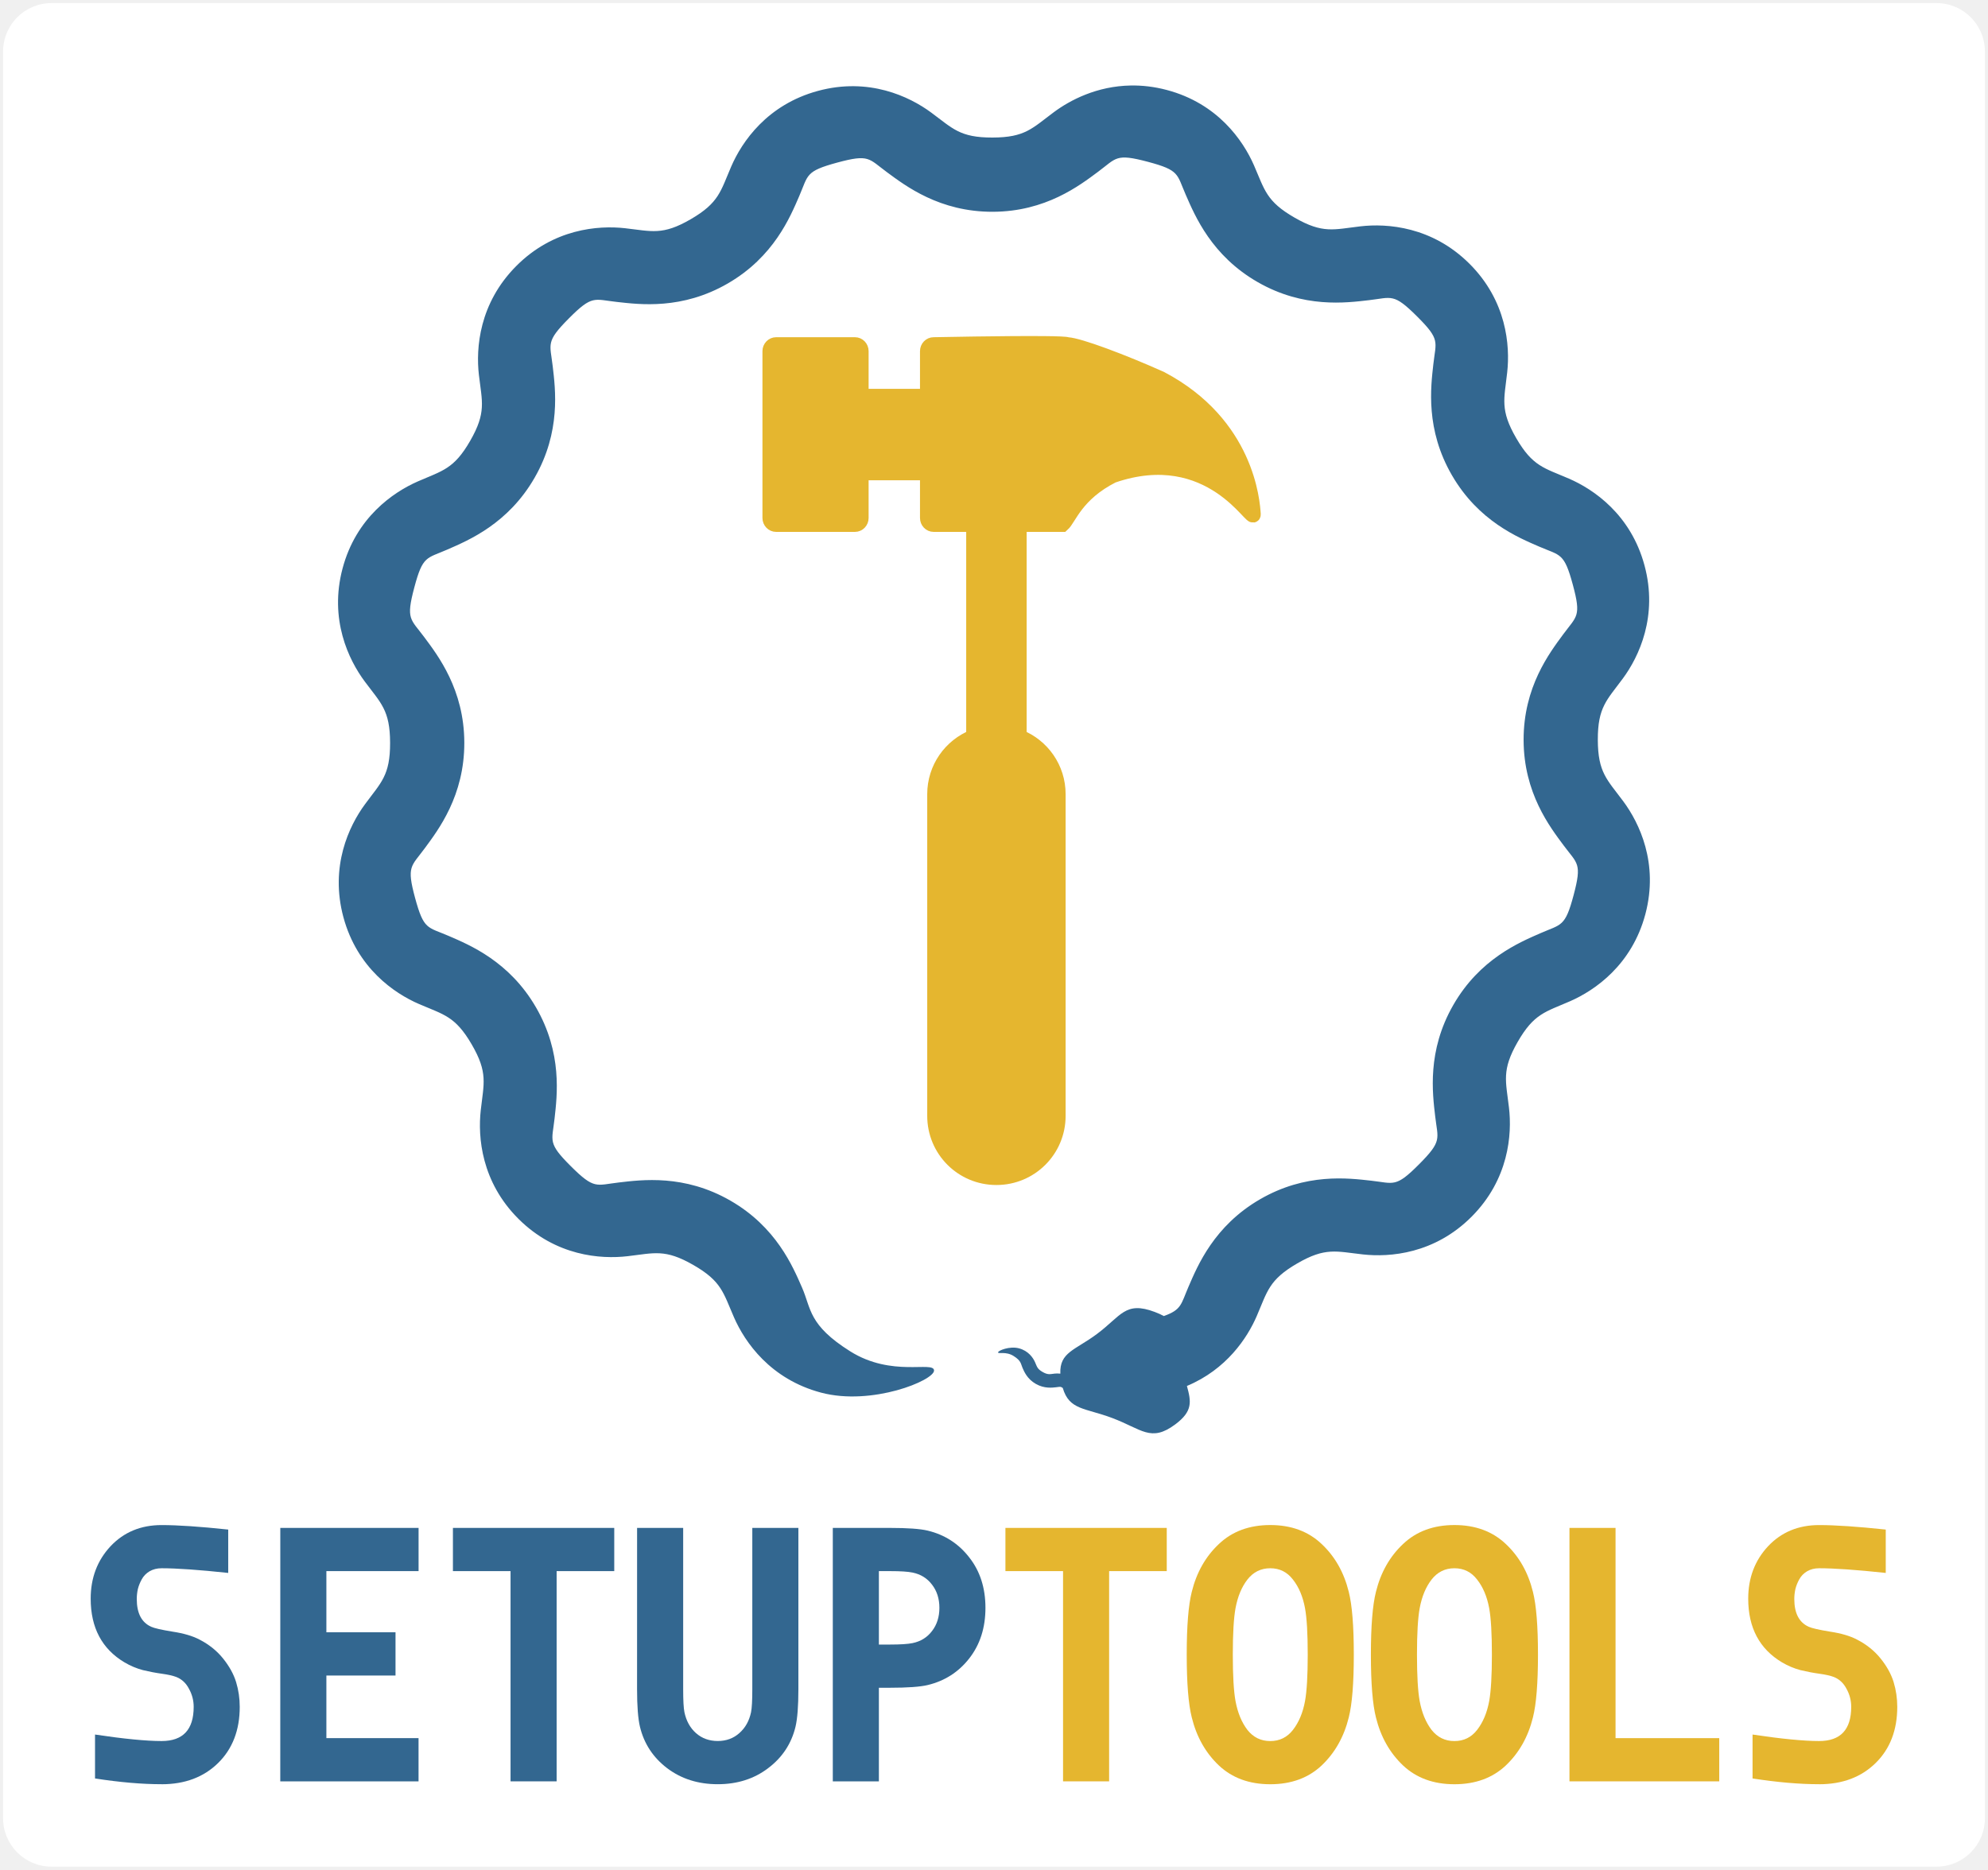
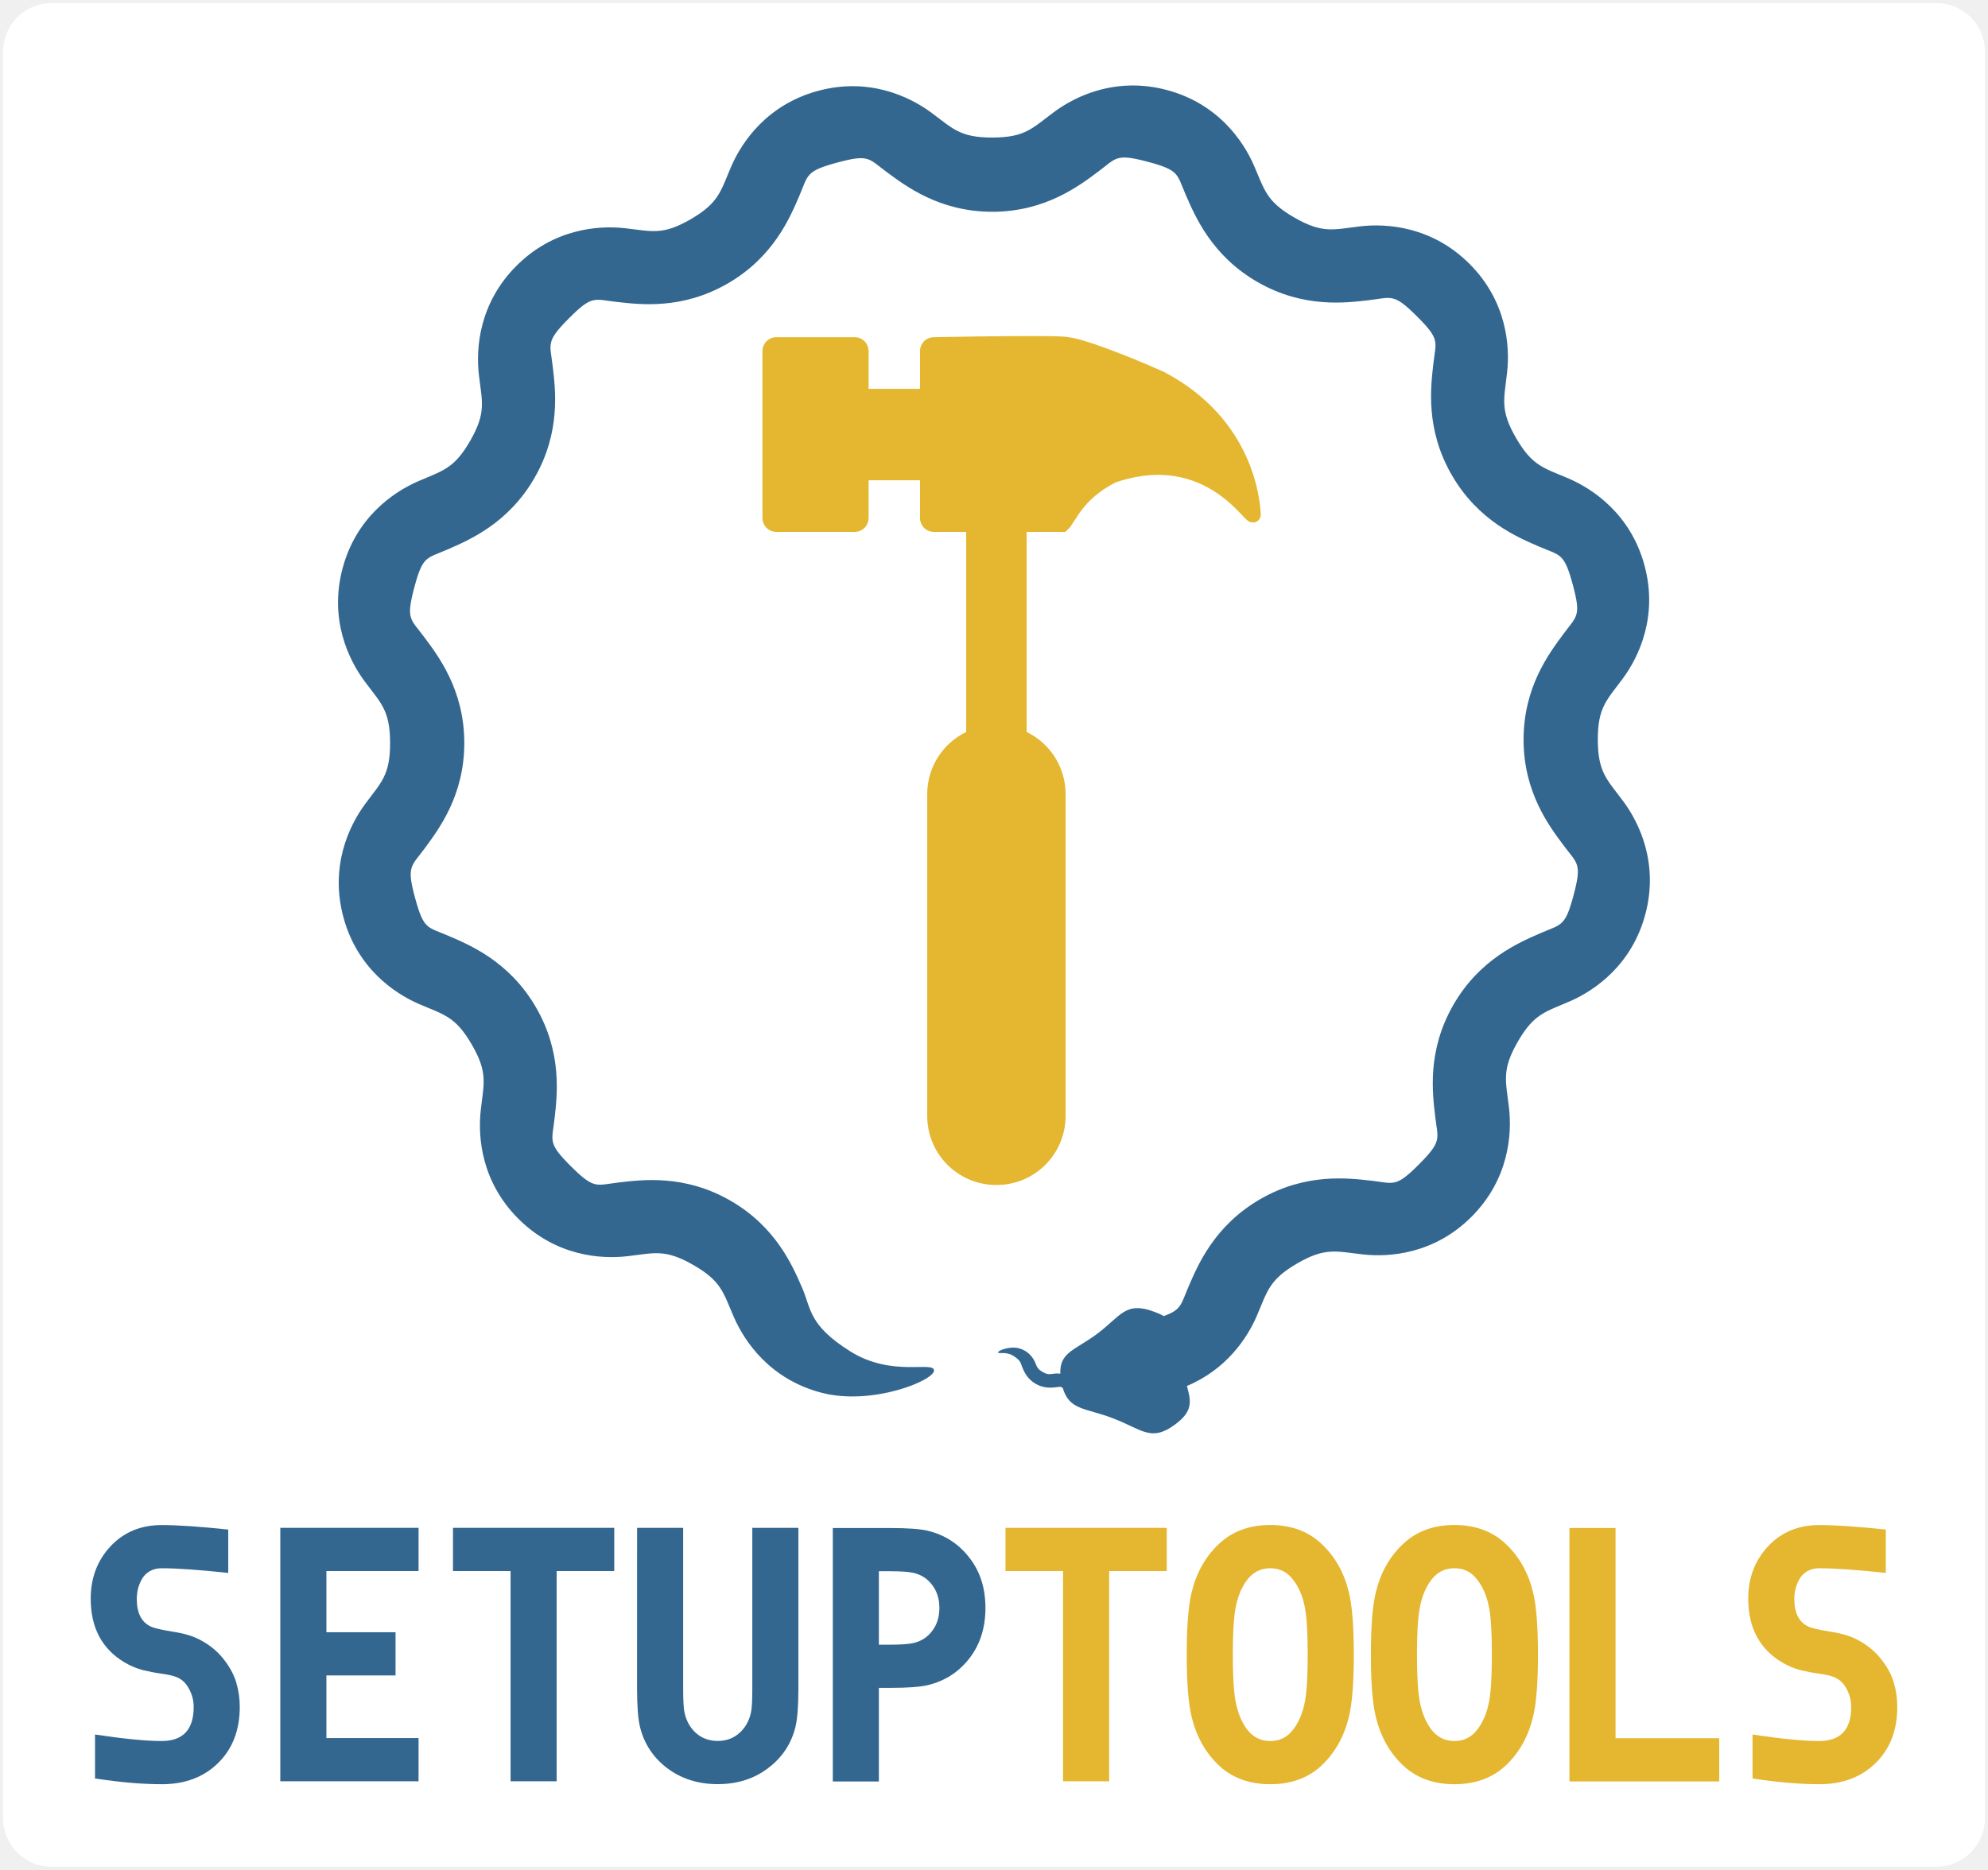
- <svg xmlns="http://www.w3.org/2000/svg" width="64.584mm" height="60.752mm" viewBox="0 0 64.584 60.752" version="1.1" id="svg1021">
-   <defs id="defs1015" />
-   <rect style="fill:#ffffff;fill-opacity:1;fill-rule:nonzero;stroke:none;stroke-width:0.753;stroke-linecap:round;stroke-linejoin:round;stroke-miterlimit:4;stroke-dasharray:none;stroke-dashoffset:0;stroke-opacity:1;paint-order:markers fill stroke" id="rect1616" width="64.384" height="60.552" x="0.1" y="0.1" ry="1.574" />
-   <g id="layer1" transform="translate(-22.92986,-76.82681)">
+ <svg xmlns="http://www.w3.org/2000/svg" id="svg1021" width="64.584mm" height="60.752mm" version="1.1" viewBox="0 0 64.584 60.752">
+   <rect id="rect1616" x=".1" y=".1" width="64.384" height="60.552" ry="1.574" fill="#fff" style="paint-order:markers fill stroke" />
+   <g id="layer1" transform="translate(-22.93 -76.827)">
    <g id="g1769">
      <g id="g1751">
-         <path id="rect934" d="m 56.864,87.986 c -1.245,-0.012 -3.602,0.036 -3.602,0.036 -0.114,0 -0.206,0.096 -0.206,0.215 v 1.462 H 50.91 v -1.462 c 0,-0.119 -0.092,-0.215 -0.206,-0.215 h -2.559 c -0.114,0 -0.207,0.096 -0.207,0.215 v 5.419 c 0,0.119 0.092,0.215 0.207,0.215 h 2.559 c 0.114,0 0.206,-0.096 0.206,-0.215 v -1.462 h 2.146 v 1.462 c 0,0.119 0.092,0.215 0.206,0.215 h 1.295 v 6.895 c -0.743,0.295 -1.266,1.017 -1.266,1.867 v 10.45 c 0,1.113 0.896,2.009 2.009,2.009 1.113,0 2.01,-0.896 2.01,-2.009 v -10.45 c 0,-0.85 -0.523,-1.572 -1.266,-1.867 v -6.895 h 1.402 c 0.223,-0.197 0.439,-0.985 1.632,-1.589 3.204,-1.101 4.596,1.626 4.571,1.25 -0.026,-0.402 -0.204,-2.922 -3.001,-4.401 -1.219,-0.548 -2.652,-1.087 -3.039,-1.109 -0.04,-0.021 -0.332,-0.032 -0.747,-0.036 z" style="fill:#e5b62f;fill-opacity:1;fill-rule:nonzero;stroke:#e5b62f;stroke-width:0.477;stroke-linecap:butt;stroke-linejoin:miter;stroke-miterlimit:4;stroke-dasharray:none;stroke-dashoffset:0;stroke-opacity:1;paint-order:markers fill stroke" />
-         <path id="path944" d="m 59.665,79.605 c -1.099,0.018 -1.97,0.474 -2.498,0.866 -0.704,0.523 -0.93,0.823 -1.994,0.825 -1.065,0.003 -1.291,-0.296 -1.997,-0.816 -0.706,-0.52 -2.023,-1.147 -3.673,-0.7 -1.65,0.447 -2.47,1.652 -2.818,2.457 -0.348,0.805 -0.393,1.177 -1.314,1.712 -0.921,0.535 -1.267,0.39 -2.138,0.293 -0.872,-0.097 -2.326,0.017 -3.532,1.229 -1.206,1.212 -1.314,2.667 -1.213,3.538 0.101,0.871 0.248,1.216 -0.282,2.139 -0.53,0.923 -0.9,0.97 -1.704,1.322 -0.803,0.352 -2.006,1.177 -2.444,2.829 -0.438,1.652 0.197,2.965 0.72,3.669 0.523,0.704 0.823,0.93 0.825,1.994 0.003,1.065 -0.296,1.29 -0.816,1.997 -0.52,0.706 -1.146,2.023 -0.7,3.673 0.447,1.65 1.651,2.471 2.456,2.818 0.805,0.348 1.177,0.393 1.712,1.314 0.535,0.921 0.39,1.266 0.293,2.138 -0.097,0.872 0.017,2.326 1.229,3.532 1.212,1.206 2.667,1.311 3.538,1.21 0.871,-0.101 1.216,-0.245 2.139,0.285 0.923,0.53 0.97,0.9 1.322,1.704 0.352,0.803 1.177,2.005 2.829,2.444 1.652,0.438 3.678,-0.399 3.669,-0.72 -0.009,-0.321 -1.366,0.232 -2.726,-0.624 -1.36,-0.856 -1.262,-1.384 -1.562,-2.069 -0.3,-0.685 -0.836,-1.97 -2.333,-2.829 -1.496,-0.859 -2.876,-0.673 -3.618,-0.587 -0.742,0.086 -0.792,0.237 -1.558,-0.526 -0.766,-0.762 -0.613,-0.811 -0.531,-1.554 0.083,-0.743 0.26,-2.122 -0.606,-3.614 -0.866,-1.492 -2.153,-2.023 -2.839,-2.319 -0.686,-0.296 -0.803,-0.188 -1.086,-1.231 -0.282,-1.043 -0.129,-1.013 0.314,-1.615 0.443,-0.602 1.289,-1.706 1.285,-3.432 -0.004,-1.725 -0.856,-2.829 -1.302,-3.429 -0.446,-0.6 -0.601,-0.567 -0.323,-1.611 0.277,-1.045 0.397,-0.937 1.081,-1.237 0.685,-0.3 1.97,-0.836 2.829,-2.333 0.859,-1.496 0.673,-2.876 0.587,-3.618 -0.086,-0.742 -0.236,-0.792 0.526,-1.558 0.762,-0.766 0.811,-0.616 1.553,-0.534 0.743,0.083 2.122,0.263 3.614,-0.603 1.492,-0.866 2.02,-2.153 2.317,-2.839 0.296,-0.686 0.191,-0.803 1.235,-1.086 1.043,-0.282 1.013,-0.129 1.615,0.314 0.602,0.443 1.706,1.289 3.432,1.285 1.725,-0.004 2.826,-0.855 3.426,-1.301 0.6,-0.446 0.567,-0.601 1.612,-0.324 1.045,0.277 0.939,0.397 1.239,1.081 0.3,0.685 0.837,1.97 2.333,2.829 1.496,0.859 2.876,0.673 3.618,0.587 0.742,-0.086 0.792,-0.237 1.558,0.526 0.766,0.762 0.614,0.811 0.531,1.553 -0.083,0.743 -0.261,2.122 0.606,3.614 0.866,1.492 2.153,2.02 2.839,2.317 0.686,0.296 0.804,0.191 1.086,1.235 0.282,1.043 0.129,1.013 -0.314,1.615 -0.443,0.602 -1.289,1.706 -1.285,3.432 0.004,1.725 0.856,2.826 1.302,3.426 0.446,0.6 0.601,0.567 0.323,1.612 -0.277,1.045 -0.397,0.94 -1.081,1.24 -0.685,0.3 -1.97,0.836 -2.829,2.333 -0.859,1.496 -0.673,2.876 -0.587,3.618 0.086,0.742 0.237,0.792 -0.526,1.558 -0.762,0.766 -0.811,0.614 -1.554,0.531 -0.743,-0.083 -2.122,-0.26 -3.614,0.606 -1.492,0.866 -2.023,2.153 -2.32,2.839 -0.246,0.57 -0.222,0.748 -0.803,0.953 -0.083,-0.046 -0.179,-0.09 -0.294,-0.133 -0.962,-0.362 -1.088,0.128 -1.878,0.716 -0.71,0.529 -1.218,0.591 -1.189,1.289 -0.067,-0.007 -0.13,-0.008 -0.181,-0.002 -0.161,0.019 -0.225,0.045 -0.396,-0.053 -0.171,-0.098 -0.179,-0.167 -0.244,-0.315 -0.065,-0.149 -0.218,-0.372 -0.523,-0.453 -0.306,-0.081 -0.681,0.074 -0.679,0.133 0.002,0.059 0.253,-0.043 0.504,0.116 0.252,0.158 0.233,0.256 0.289,0.383 0.055,0.127 0.155,0.365 0.432,0.523 0.277,0.159 0.532,0.124 0.669,0.109 0.105,-0.012 0.136,-0.03 0.208,0.024 0.211,0.723 0.721,0.643 1.606,0.976 0.962,0.362 1.256,0.797 2.046,0.209 0.579,-0.431 0.52,-0.742 0.381,-1.25 1.286,-0.538 1.96,-1.558 2.267,-2.268 0.348,-0.805 0.393,-1.177 1.314,-1.712 0.921,-0.535 1.266,-0.39 2.138,-0.294 0.872,0.097 2.326,-0.017 3.532,-1.228 1.206,-1.212 1.314,-2.668 1.212,-3.539 -0.101,-0.871 -0.247,-1.216 0.283,-2.139 0.53,-0.923 0.9,-0.971 1.704,-1.322 0.803,-0.352 2.005,-1.177 2.444,-2.829 0.438,-1.652 -0.197,-2.965 -0.72,-3.669 -0.523,-0.704 -0.822,-0.93 -0.825,-1.994 -0.003,-1.065 0.296,-1.291 0.816,-1.997 0.52,-0.706 1.146,-2.023 0.7,-3.673 C 75.909,93.546 74.704,92.726 73.899,92.378 73.094,92.03 72.722,91.985 72.188,91.064 c -0.535,-0.921 -0.39,-1.267 -0.294,-2.138 0.097,-0.872 -0.017,-2.326 -1.228,-3.532 -1.212,-1.206 -2.668,-1.314 -3.539,-1.213 -0.871,0.101 -1.216,0.248 -2.139,-0.282 -0.923,-0.53 -0.971,-0.9 -1.322,-1.704 -0.352,-0.803 -1.177,-2.006 -2.829,-2.444 -0.413,-0.11 -0.805,-0.152 -1.172,-0.146 z" style="fill:#336790;fill-opacity:1;fill-rule:nonzero;stroke:none;stroke-width:0.2;stroke-linecap:round;stroke-linejoin:round;stroke-miterlimit:4;stroke-dasharray:none;stroke-dashoffset:0;stroke-opacity:1;paint-order:markers fill stroke" />
+         <path id="rect934" d="m56.864 87.986c-1.246-0.012-3.602 0.036-3.602 0.036-0.114 0-0.206 0.096-0.206 0.215v1.462h-2.146v-1.462c0-0.119-0.092-0.215-0.206-0.215h-2.559c-0.114 0-0.207 0.096-0.207 0.215v5.419c0 0.119 0.092 0.215 0.207 0.215h2.559c0.114 0 0.206-0.096 0.206-0.215v-1.462h2.146v1.462c0 0.119 0.092 0.215 0.206 0.215h1.295v6.895c-0.743 0.295-1.266 1.017-1.266 1.867v10.45c0 1.113 0.896 2.009 2.009 2.009 1.113 0 2.01-0.896 2.01-2.009v-10.45c0-0.85-0.523-1.572-1.266-1.867v-6.895h1.403c0.223-0.197 0.439-0.985 1.632-1.589 3.204-1.101 4.596 1.626 4.571 1.25-0.026-0.402-0.204-2.922-3.001-4.401-1.219-0.548-2.652-1.087-3.039-1.109-0.04-0.021-0.332-0.032-0.747-0.036z" fill="#e5b62f" stroke="#e5b62f" stroke-width=".477" style="paint-order:markers fill stroke" />
+         <path id="path944" d="m59.665 79.605c-1.099 0.018-1.97 0.474-2.498 0.866-0.704 0.523-0.93 0.823-1.994 0.825-1.065 0.003-1.291-0.296-1.997-0.816-0.706-0.52-2.023-1.147-3.673-0.7-1.65 0.447-2.47 1.652-2.818 2.457-0.348 0.805-0.393 1.177-1.314 1.712-0.921 0.535-1.267 0.39-2.138 0.293-0.872-0.097-2.326 0.017-3.532 1.229-1.206 1.212-1.314 2.667-1.213 3.538 0.101 0.871 0.248 1.216-0.282 2.139-0.53 0.923-0.9 0.97-1.704 1.322s-2.006 1.177-2.444 2.829c-0.438 1.652 0.197 2.965 0.72 3.669 0.523 0.704 0.823 0.93 0.825 1.994 0.003 1.065-0.296 1.29-0.816 1.997-0.52 0.706-1.146 2.023-0.7 3.673s1.651 2.47 2.456 2.818c0.805 0.348 1.177 0.393 1.712 1.314 0.535 0.921 0.39 1.266 0.293 2.138-0.097 0.872 0.017 2.326 1.229 3.532 1.212 1.206 2.667 1.311 3.538 1.21 0.871-0.101 1.216-0.245 2.139 0.285 0.923 0.53 0.97 0.9 1.322 1.704 0.352 0.803 1.177 2.006 2.829 2.444 1.652 0.438 3.678-0.399 3.669-0.72-0.009-0.321-1.366 0.232-2.726-0.624s-1.262-1.384-1.562-2.069c-0.3-0.685-0.836-1.97-2.333-2.829-1.496-0.859-2.876-0.673-3.618-0.587-0.742 0.086-0.792 0.237-1.558-0.526-0.766-0.762-0.613-0.811-0.531-1.554 0.083-0.743 0.26-2.122-0.606-3.614-0.866-1.492-2.153-2.023-2.839-2.319s-0.803-0.188-1.086-1.231-0.129-1.013 0.314-1.615c0.443-0.602 1.289-1.706 1.285-3.432-0.004-1.725-0.856-2.829-1.302-3.429-0.446-0.6-0.601-0.567-0.323-1.611 0.277-1.045 0.397-0.937 1.081-1.237 0.685-0.3 1.97-0.836 2.829-2.333 0.859-1.496 0.673-2.876 0.587-3.618-0.086-0.742-0.236-0.792 0.526-1.558 0.762-0.766 0.811-0.616 1.553-0.534 0.743 0.083 2.122 0.263 3.614-0.603 1.492-0.866 2.02-2.153 2.317-2.839 0.296-0.686 0.191-0.803 1.234-1.086 1.043-0.282 1.013-0.129 1.615 0.314 0.602 0.443 1.706 1.289 3.432 1.285 1.725-0.004 2.826-0.855 3.426-1.301 0.6-0.446 0.567-0.601 1.612-0.324 1.045 0.277 0.939 0.397 1.239 1.081 0.3 0.685 0.837 1.97 2.333 2.829 1.496 0.859 2.876 0.673 3.618 0.587 0.742-0.086 0.792-0.237 1.558 0.526 0.766 0.762 0.614 0.811 0.531 1.553-0.083 0.743-0.261 2.122 0.606 3.614 0.866 1.492 2.153 2.02 2.839 2.317 0.686 0.296 0.804 0.191 1.086 1.235 0.282 1.043 0.129 1.013-0.314 1.615-0.443 0.602-1.289 1.706-1.285 3.432 0.004 1.725 0.856 2.826 1.302 3.426 0.446 0.6 0.601 0.567 0.324 1.612-0.277 1.045-0.397 0.94-1.081 1.24-0.685 0.3-1.97 0.836-2.829 2.333-0.859 1.496-0.673 2.876-0.587 3.618 0.086 0.742 0.237 0.792-0.526 1.558-0.762 0.766-0.811 0.614-1.554 0.531-0.743-0.083-2.122-0.26-3.614 0.606-1.492 0.866-2.023 2.153-2.32 2.839-0.246 0.57-0.222 0.748-0.803 0.953-0.083-0.046-0.179-0.09-0.294-0.133-0.962-0.362-1.088 0.128-1.878 0.716-0.71 0.529-1.218 0.591-1.189 1.289-0.067-7e-3 -0.13-8e-3 -0.181-2e-3 -0.161 0.019-0.225 0.045-0.396-0.053-0.171-0.098-0.179-0.167-0.244-0.315-0.065-0.149-0.218-0.372-0.523-0.453-0.306-0.081-0.681 0.074-0.679 0.133 0.002 0.059 0.253-0.043 0.504 0.116 0.252 0.158 0.233 0.256 0.289 0.383 0.055 0.127 0.155 0.365 0.432 0.523 0.277 0.159 0.532 0.124 0.669 0.109 0.105-0.012 0.136-0.03 0.208 0.024 0.211 0.723 0.721 0.643 1.606 0.976 0.962 0.362 1.256 0.797 2.046 0.209 0.579-0.431 0.52-0.742 0.381-1.25 1.286-0.538 1.96-1.558 2.267-2.268 0.348-0.805 0.393-1.177 1.314-1.712 0.921-0.535 1.266-0.39 2.138-0.294 0.872 0.097 2.326-0.017 3.532-1.228s1.314-2.668 1.212-3.539c-0.101-0.871-0.247-1.216 0.283-2.139 0.53-0.923 0.9-0.971 1.704-1.322 0.803-0.352 2.006-1.177 2.444-2.829 0.438-1.652-0.197-2.965-0.72-3.669-0.523-0.704-0.822-0.93-0.825-1.994-0.003-1.065 0.296-1.291 0.816-1.997 0.52-0.706 1.146-2.023 0.7-3.673-0.447-1.65-1.652-2.47-2.457-2.818-0.805-0.348-1.177-0.393-1.712-1.314-0.535-0.921-0.39-1.267-0.294-2.138 0.097-0.872-0.017-2.326-1.228-3.532-1.212-1.206-2.668-1.314-3.539-1.213-0.871 0.101-1.216 0.248-2.139-0.282-0.923-0.53-0.971-0.9-1.322-1.704-0.352-0.803-1.177-2.006-2.829-2.444-0.413-0.11-0.805-0.152-1.171-0.146z" fill="#336790" style="paint-order:markers fill stroke" />
      </g>
-       <g id="g1747">
-         <g aria-label="SETUP" style="font-style:normal;font-weight:normal;font-size:8.983px;line-height:1.25;font-family:sans-serif;letter-spacing:0px;word-spacing:0px;fill:#336790;fill-opacity:1;stroke:none;stroke-width:0.225" id="text1023">
-           <path d="m 28.181,134.8 q -0.959,0 -2.164,-0.187 v -1.427 q 1.409,0.211 2.164,0.211 1.041,0 1.041,-1.111 0,-0.31 -0.152,-0.585 -0.146,-0.281 -0.415,-0.386 -0.17,-0.064 -0.468,-0.105 -0.298,-0.041 -0.614,-0.117 -0.31,-0.082 -0.597,-0.251 -1.1,-0.655 -1.1,-2.07 0,-1.012 0.643,-1.702 0.649,-0.69 1.661,-0.69 0.79,0 2.164,0.146 v 1.409 q -1.421,-0.152 -2.164,-0.152 -0.222,0 -0.392,0.099 -0.164,0.099 -0.251,0.257 -0.088,0.158 -0.129,0.322 -0.035,0.164 -0.035,0.322 0,0.69 0.468,0.901 0.152,0.07 0.69,0.158 0.544,0.082 0.877,0.257 0.468,0.24 0.772,0.62 0.304,0.38 0.421,0.766 0.117,0.386 0.117,0.801 0,1.135 -0.702,1.825 -0.702,0.69 -1.836,0.69 z" style="font-style:normal;font-variant:normal;font-weight:bold;font-stretch:normal;font-size:8.983px;font-family:Monoid;-inkscape-font-specification:'Monoid Bold';font-variant-ligatures:normal;font-variant-caps:normal;font-variant-numeric:normal;font-feature-settings:normal;text-align:start;writing-mode:lr-tb;text-anchor:start;fill:#336790;fill-opacity:1;stroke-width:0.225" id="path1713" />
-           <path d="m 32.036,126.472 h 4.492 v 1.404 H 33.533 v 1.988 h 2.246 v 1.404 H 33.533 v 2.035 h 2.994 v 1.404 h -4.492 z" style="font-style:normal;font-variant:normal;font-weight:bold;font-stretch:normal;font-size:8.983px;font-family:Monoid;-inkscape-font-specification:'Monoid Bold';font-variant-ligatures:normal;font-variant-caps:normal;font-variant-numeric:normal;font-feature-settings:normal;text-align:start;writing-mode:lr-tb;text-anchor:start;fill:#336790;fill-opacity:1;stroke-width:0.225" id="path1715" />
-           <path d="m 42.885,126.472 v 1.404 h -1.872 v 6.831 h -1.497 v -6.831 h -1.872 v -1.404 z" style="font-style:normal;font-variant:normal;font-weight:bold;font-stretch:normal;font-size:8.983px;font-family:Monoid;-inkscape-font-specification:'Monoid Bold';font-variant-ligatures:normal;font-variant-caps:normal;font-variant-numeric:normal;font-feature-settings:normal;text-align:start;writing-mode:lr-tb;text-anchor:start;fill:#336790;fill-opacity:1;stroke-width:0.225" id="path1717" />
-           <path d="m 43.627,126.472 h 1.497 v 5.24 q 0,0.55 0.041,0.749 0.088,0.421 0.374,0.678 0.292,0.257 0.708,0.257 0.415,0 0.702,-0.257 0.292,-0.257 0.38,-0.678 0.041,-0.199 0.041,-0.749 v -5.24 h 1.497 v 5.24 q 0,0.825 -0.094,1.222 -0.199,0.825 -0.889,1.345 -0.684,0.521 -1.638,0.521 -0.953,0 -1.643,-0.521 -0.684,-0.521 -0.883,-1.345 -0.094,-0.398 -0.094,-1.222 z" style="font-style:normal;font-variant:normal;font-weight:bold;font-stretch:normal;font-size:8.983px;font-family:Monoid;-inkscape-font-specification:'Monoid Bold';font-variant-ligatures:normal;font-variant-caps:normal;font-variant-numeric:normal;font-feature-settings:normal;text-align:start;writing-mode:lr-tb;text-anchor:start;fill:#336790;fill-opacity:1;stroke-width:0.225" id="path1719" />
-           <path d="m 51.482,127.876 v 2.386 h 0.363 q 0.503,0 0.731,-0.047 0.398,-0.082 0.632,-0.392 0.24,-0.31 0.24,-0.754 0,-0.444 -0.24,-0.754 -0.234,-0.31 -0.632,-0.392 -0.228,-0.047 -0.731,-0.047 z m -1.497,-1.404 h 1.848 q 0.866,0 1.234,0.088 0.83,0.199 1.351,0.871 0.526,0.667 0.526,1.638 0,0.971 -0.526,1.643 -0.521,0.667 -1.351,0.866 -0.368,0.088 -1.234,0.088 h -0.351 v 3.041 h -1.497 z" style="font-style:normal;font-variant:normal;font-weight:bold;font-stretch:normal;font-size:8.983px;font-family:Monoid;-inkscape-font-specification:'Monoid Bold';font-variant-ligatures:normal;font-variant-caps:normal;font-variant-numeric:normal;font-feature-settings:normal;text-align:start;writing-mode:lr-tb;text-anchor:start;fill:#336790;fill-opacity:1;stroke-width:0.225" id="path1721" />
+       <g id="g1747" stroke-width=".225">
+         <g id="text1023" fill="#336790" aria-label="SETUP">
+           <path id="path1713" d="m28.181 134.8q-0.959 0-2.164-0.187v-1.427q1.409 0.211 2.164 0.211 1.041 0 1.041-1.111 0-0.31-0.152-0.585-0.146-0.281-0.415-0.386-0.17-0.064-0.468-0.105-0.298-0.041-0.614-0.117-0.31-0.082-0.597-0.251-1.099-0.655-1.099-2.07 0-1.012 0.643-1.702 0.649-0.69 1.661-0.69 0.79 0 2.164 0.146v1.409q-1.421-0.152-2.164-0.152-0.222 0-0.392 0.099-0.164 0.099-0.251 0.257-0.088 0.158-0.129 0.322-0.035 0.164-0.035 0.322 0 0.69 0.468 0.901 0.152 0.07 0.69 0.158 0.544 0.082 0.877 0.257 0.468 0.24 0.772 0.62 0.304 0.38 0.421 0.766 0.117 0.386 0.117 0.801 0 1.135-0.702 1.825-0.702 0.69-1.836 0.69z" style="font-feature-settings:normal;font-variant-caps:normal;font-variant-ligatures:normal;font-variant-numeric:normal" />
+           <path id="path1715" d="m32.036 126.47h4.492v1.404h-2.994v1.988h2.246v1.404h-2.246v2.035h2.994v1.404h-4.492z" style="font-feature-settings:normal;font-variant-caps:normal;font-variant-ligatures:normal;font-variant-numeric:normal" />
+           <path id="path1717" d="m42.885 126.47v1.404h-1.871v6.831h-1.497v-6.831h-1.871v-1.404z" style="font-feature-settings:normal;font-variant-caps:normal;font-variant-ligatures:normal;font-variant-numeric:normal" />
+           <path id="path1719" d="m43.627 126.47h1.497v5.24q0 0.55 0.041 0.749 0.088 0.421 0.374 0.678 0.292 0.257 0.708 0.257t0.702-0.257q0.292-0.257 0.38-0.678 0.041-0.199 0.041-0.749v-5.24h1.497v5.24q0 0.825-0.094 1.222-0.199 0.825-0.889 1.345-0.684 0.521-1.638 0.521t-1.643-0.521q-0.684-0.521-0.883-1.345-0.094-0.398-0.094-1.222z" style="font-feature-settings:normal;font-variant-caps:normal;font-variant-ligatures:normal;font-variant-numeric:normal" />
+           <path id="path1721" d="m51.482 127.88v2.386h0.363q0.503 0 0.731-0.047 0.398-0.082 0.632-0.392 0.24-0.31 0.24-0.754t-0.24-0.754q-0.234-0.31-0.632-0.392-0.228-0.047-0.731-0.047zm-1.497-1.404h1.848q0.866 0 1.234 0.088 0.83 0.199 1.351 0.871 0.526 0.667 0.526 1.638t-0.526 1.643q-0.521 0.667-1.351 0.866-0.368 0.088-1.234 0.088h-0.351v3.041h-1.497z" style="font-feature-settings:normal;font-variant-caps:normal;font-variant-ligatures:normal;font-variant-numeric:normal" />
        </g>
-         <g aria-label="TOOLS" style="font-style:normal;font-weight:normal;font-size:8.983px;line-height:1.25;font-family:sans-serif;letter-spacing:0px;word-spacing:0px;fill:#e5b62f;fill-opacity:1;stroke:none;stroke-width:0.225" id="text1661">
-           <path d="m 60.834,126.472 v 1.404 h -1.872 v 6.831 h -1.497 v -6.831 h -1.872 v -1.404 z" style="font-style:normal;font-variant:normal;font-weight:bold;font-stretch:normal;font-size:8.983px;font-family:Monoid;-inkscape-font-specification:'Monoid Bold';font-variant-ligatures:normal;font-variant-caps:normal;font-variant-numeric:normal;font-feature-settings:normal;text-align:start;writing-mode:lr-tb;text-anchor:start;fill:#e5b62f;fill-opacity:1;stroke-width:0.225" id="path1724" />
-           <path d="m 63.068,129.081 q -0.088,0.48 -0.088,1.509 0,1.029 0.088,1.509 0.105,0.567 0.386,0.936 0.287,0.363 0.743,0.363 0.456,0 0.737,-0.363 0.287,-0.368 0.392,-0.936 0.088,-0.485 0.088,-1.509 0,-1.029 -0.088,-1.509 -0.105,-0.567 -0.392,-0.93 -0.281,-0.368 -0.737,-0.368 -0.456,0 -0.743,0.368 -0.281,0.363 -0.386,0.93 z m -1.421,3.55 q -0.164,-0.649 -0.164,-2.041 0,-1.392 0.164,-2.041 0.234,-0.947 0.883,-1.556 0.649,-0.614 1.667,-0.614 1.018,0 1.667,0.614 0.649,0.608 0.883,1.556 0.164,0.649 0.164,2.041 0,1.392 -0.164,2.041 -0.234,0.947 -0.883,1.562 -0.649,0.608 -1.667,0.608 -1.018,0 -1.667,-0.608 -0.649,-0.614 -0.883,-1.562 z" style="font-style:normal;font-variant:normal;font-weight:bold;font-stretch:normal;font-size:8.983px;font-family:Monoid;-inkscape-font-specification:'Monoid Bold';font-variant-ligatures:normal;font-variant-caps:normal;font-variant-numeric:normal;font-feature-settings:normal;text-align:start;writing-mode:lr-tb;text-anchor:start;fill:#e5b62f;fill-opacity:1;stroke-width:0.225" id="path1726" />
-           <path d="m 69.051,129.081 q -0.088,0.48 -0.088,1.509 0,1.029 0.088,1.509 0.105,0.567 0.386,0.936 0.287,0.363 0.743,0.363 0.456,0 0.737,-0.363 0.287,-0.368 0.392,-0.936 0.088,-0.485 0.088,-1.509 0,-1.029 -0.088,-1.509 -0.105,-0.567 -0.392,-0.93 -0.281,-0.368 -0.737,-0.368 -0.456,0 -0.743,0.368 -0.281,0.363 -0.386,0.93 z m -1.421,3.55 q -0.164,-0.649 -0.164,-2.041 0,-1.392 0.164,-2.041 0.234,-0.947 0.883,-1.556 0.649,-0.614 1.667,-0.614 1.018,0 1.667,0.614 0.649,0.608 0.883,1.556 0.164,0.649 0.164,2.041 0,1.392 -0.164,2.041 -0.234,0.947 -0.883,1.562 -0.649,0.608 -1.667,0.608 -1.018,0 -1.667,-0.608 -0.649,-0.614 -0.883,-1.562 z" style="font-style:normal;font-variant:normal;font-weight:bold;font-stretch:normal;font-size:8.983px;font-family:Monoid;-inkscape-font-specification:'Monoid Bold';font-variant-ligatures:normal;font-variant-caps:normal;font-variant-numeric:normal;font-feature-settings:normal;text-align:start;writing-mode:lr-tb;text-anchor:start;fill:#e5b62f;fill-opacity:1;stroke-width:0.225" id="path1728" />
-           <path d="m 73.917,134.707 v -8.235 h 1.497 v 6.831 h 3.369 v 1.404 z" style="font-style:normal;font-variant:normal;font-weight:bold;font-stretch:normal;font-size:8.983px;font-family:Monoid;-inkscape-font-specification:'Monoid Bold';font-variant-ligatures:normal;font-variant-caps:normal;font-variant-numeric:normal;font-feature-settings:normal;text-align:start;writing-mode:lr-tb;text-anchor:start;fill:#e5b62f;fill-opacity:1;stroke-width:0.225" id="path1730" />
-           <path d="m 82.029,134.8 q -0.959,0 -2.164,-0.187 v -1.427 q 1.409,0.211 2.164,0.211 1.041,0 1.041,-1.111 0,-0.31 -0.152,-0.585 -0.146,-0.281 -0.415,-0.386 -0.17,-0.064 -0.468,-0.105 -0.298,-0.041 -0.614,-0.117 -0.31,-0.082 -0.597,-0.251 -1.1,-0.655 -1.1,-2.07 0,-1.012 0.643,-1.702 0.649,-0.69 1.661,-0.69 0.79,0 2.164,0.146 v 1.409 q -1.421,-0.152 -2.164,-0.152 -0.222,0 -0.392,0.099 -0.164,0.099 -0.251,0.257 -0.088,0.158 -0.129,0.322 -0.035,0.164 -0.035,0.322 0,0.69 0.468,0.901 0.152,0.07 0.69,0.158 0.544,0.082 0.877,0.257 0.468,0.24 0.772,0.62 0.304,0.38 0.421,0.766 0.117,0.386 0.117,0.801 0,1.135 -0.702,1.825 -0.702,0.69 -1.836,0.69 z" style="font-style:normal;font-variant:normal;font-weight:bold;font-stretch:normal;font-size:8.983px;font-family:Monoid;-inkscape-font-specification:'Monoid Bold';font-variant-ligatures:normal;font-variant-caps:normal;font-variant-numeric:normal;font-feature-settings:normal;text-align:start;writing-mode:lr-tb;text-anchor:start;fill:#e5b62f;fill-opacity:1;stroke-width:0.225" id="path1732" />
+         <g id="text1661" fill="#e5b62f" aria-label="TOOLS">
+           <path id="path1724" d="m60.834 126.47v1.404h-1.871v6.831h-1.497v-6.831h-1.871v-1.404z" style="font-feature-settings:normal;font-variant-caps:normal;font-variant-ligatures:normal;font-variant-numeric:normal" />
+           <path id="path1726" d="m63.068 129.08q-0.088 0.48-0.088 1.509 0 1.029 0.088 1.509 0.105 0.567 0.386 0.936 0.287 0.363 0.743 0.363 0.456 0 0.737-0.363 0.287-0.368 0.392-0.936 0.088-0.485 0.088-1.509 0-1.029-0.088-1.509-0.105-0.567-0.392-0.93-0.281-0.368-0.737-0.368-0.456 0-0.743 0.368-0.281 0.363-0.386 0.93zm-1.421 3.55q-0.164-0.649-0.164-2.041 0-1.392 0.164-2.041 0.234-0.947 0.883-1.556 0.649-0.614 1.667-0.614 1.018 0 1.667 0.614 0.649 0.608 0.883 1.556 0.164 0.649 0.164 2.041 0 1.392-0.164 2.041-0.234 0.947-0.883 1.562-0.649 0.608-1.667 0.608-1.018 0-1.667-0.608-0.649-0.614-0.883-1.562z" style="font-feature-settings:normal;font-variant-caps:normal;font-variant-ligatures:normal;font-variant-numeric:normal" />
+           <path id="path1728" d="m69.051 129.08q-0.088 0.48-0.088 1.509 0 1.029 0.088 1.509 0.105 0.567 0.386 0.936 0.287 0.363 0.743 0.363 0.456 0 0.737-0.363 0.287-0.368 0.392-0.936 0.088-0.485 0.088-1.509 0-1.029-0.088-1.509-0.105-0.567-0.392-0.93-0.281-0.368-0.737-0.368-0.456 0-0.743 0.368-0.281 0.363-0.386 0.93zm-1.421 3.55q-0.164-0.649-0.164-2.041 0-1.392 0.164-2.041 0.234-0.947 0.883-1.556 0.649-0.614 1.667-0.614 1.018 0 1.667 0.614 0.649 0.608 0.883 1.556 0.164 0.649 0.164 2.041 0 1.392-0.164 2.041-0.234 0.947-0.883 1.562-0.649 0.608-1.667 0.608-1.018 0-1.667-0.608-0.649-0.614-0.883-1.562z" style="font-feature-settings:normal;font-variant-caps:normal;font-variant-ligatures:normal;font-variant-numeric:normal" />
+           <path id="path1730" d="m73.917 134.71v-8.235h1.497v6.831h3.369v1.404z" style="font-feature-settings:normal;font-variant-caps:normal;font-variant-ligatures:normal;font-variant-numeric:normal" />
+           <path id="path1732" d="m82.029 134.8q-0.959 0-2.164-0.187v-1.427q1.409 0.211 2.164 0.211 1.041 0 1.041-1.111 0-0.31-0.152-0.585-0.146-0.281-0.415-0.386-0.17-0.064-0.468-0.105-0.298-0.041-0.614-0.117-0.31-0.082-0.597-0.251-1.099-0.655-1.099-2.07 0-1.012 0.643-1.702 0.649-0.69 1.661-0.69 0.79 0 2.164 0.146v1.409q-1.421-0.152-2.164-0.152-0.222 0-0.392 0.099-0.164 0.099-0.251 0.257-0.088 0.158-0.129 0.322-0.035 0.164-0.035 0.322 0 0.69 0.468 0.901 0.152 0.07 0.69 0.158 0.544 0.082 0.877 0.257 0.468 0.24 0.772 0.62 0.304 0.38 0.421 0.766 0.117 0.386 0.117 0.801 0 1.135-0.702 1.825-0.702 0.69-1.836 0.69z" style="font-feature-settings:normal;font-variant-caps:normal;font-variant-ligatures:normal;font-variant-numeric:normal" />
        </g>
      </g>
    </g>
  </g>
</svg>
